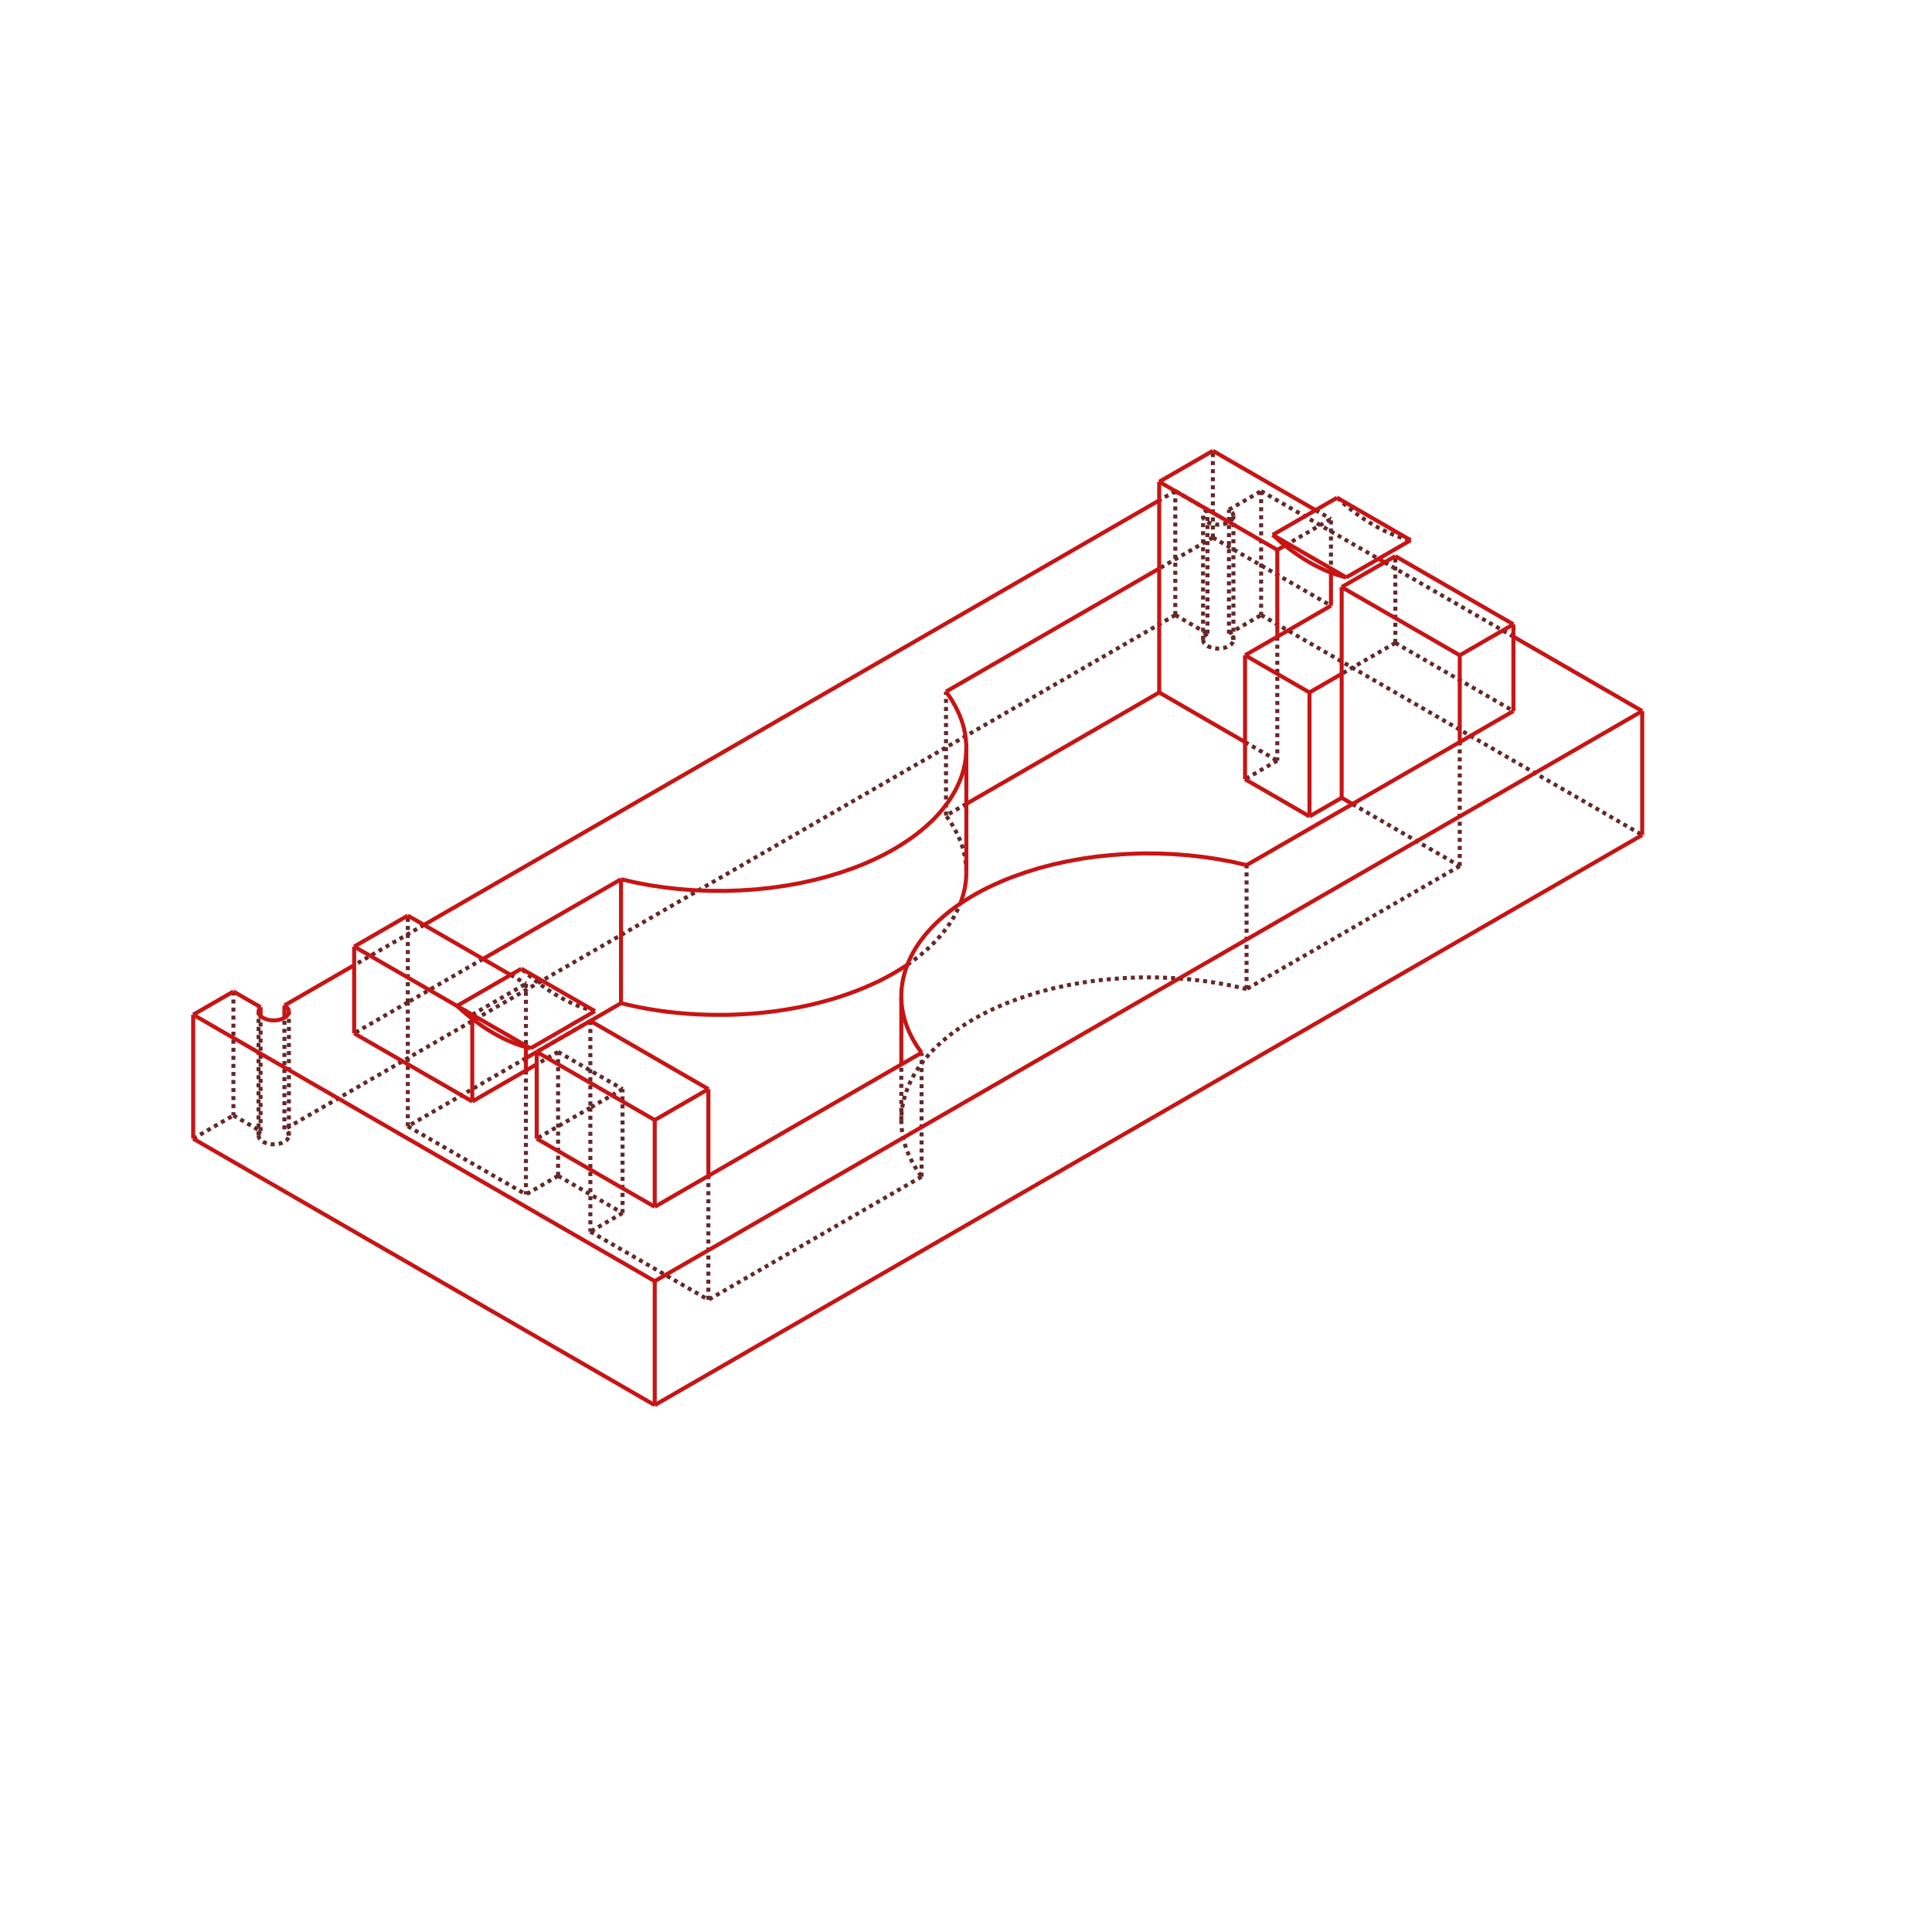
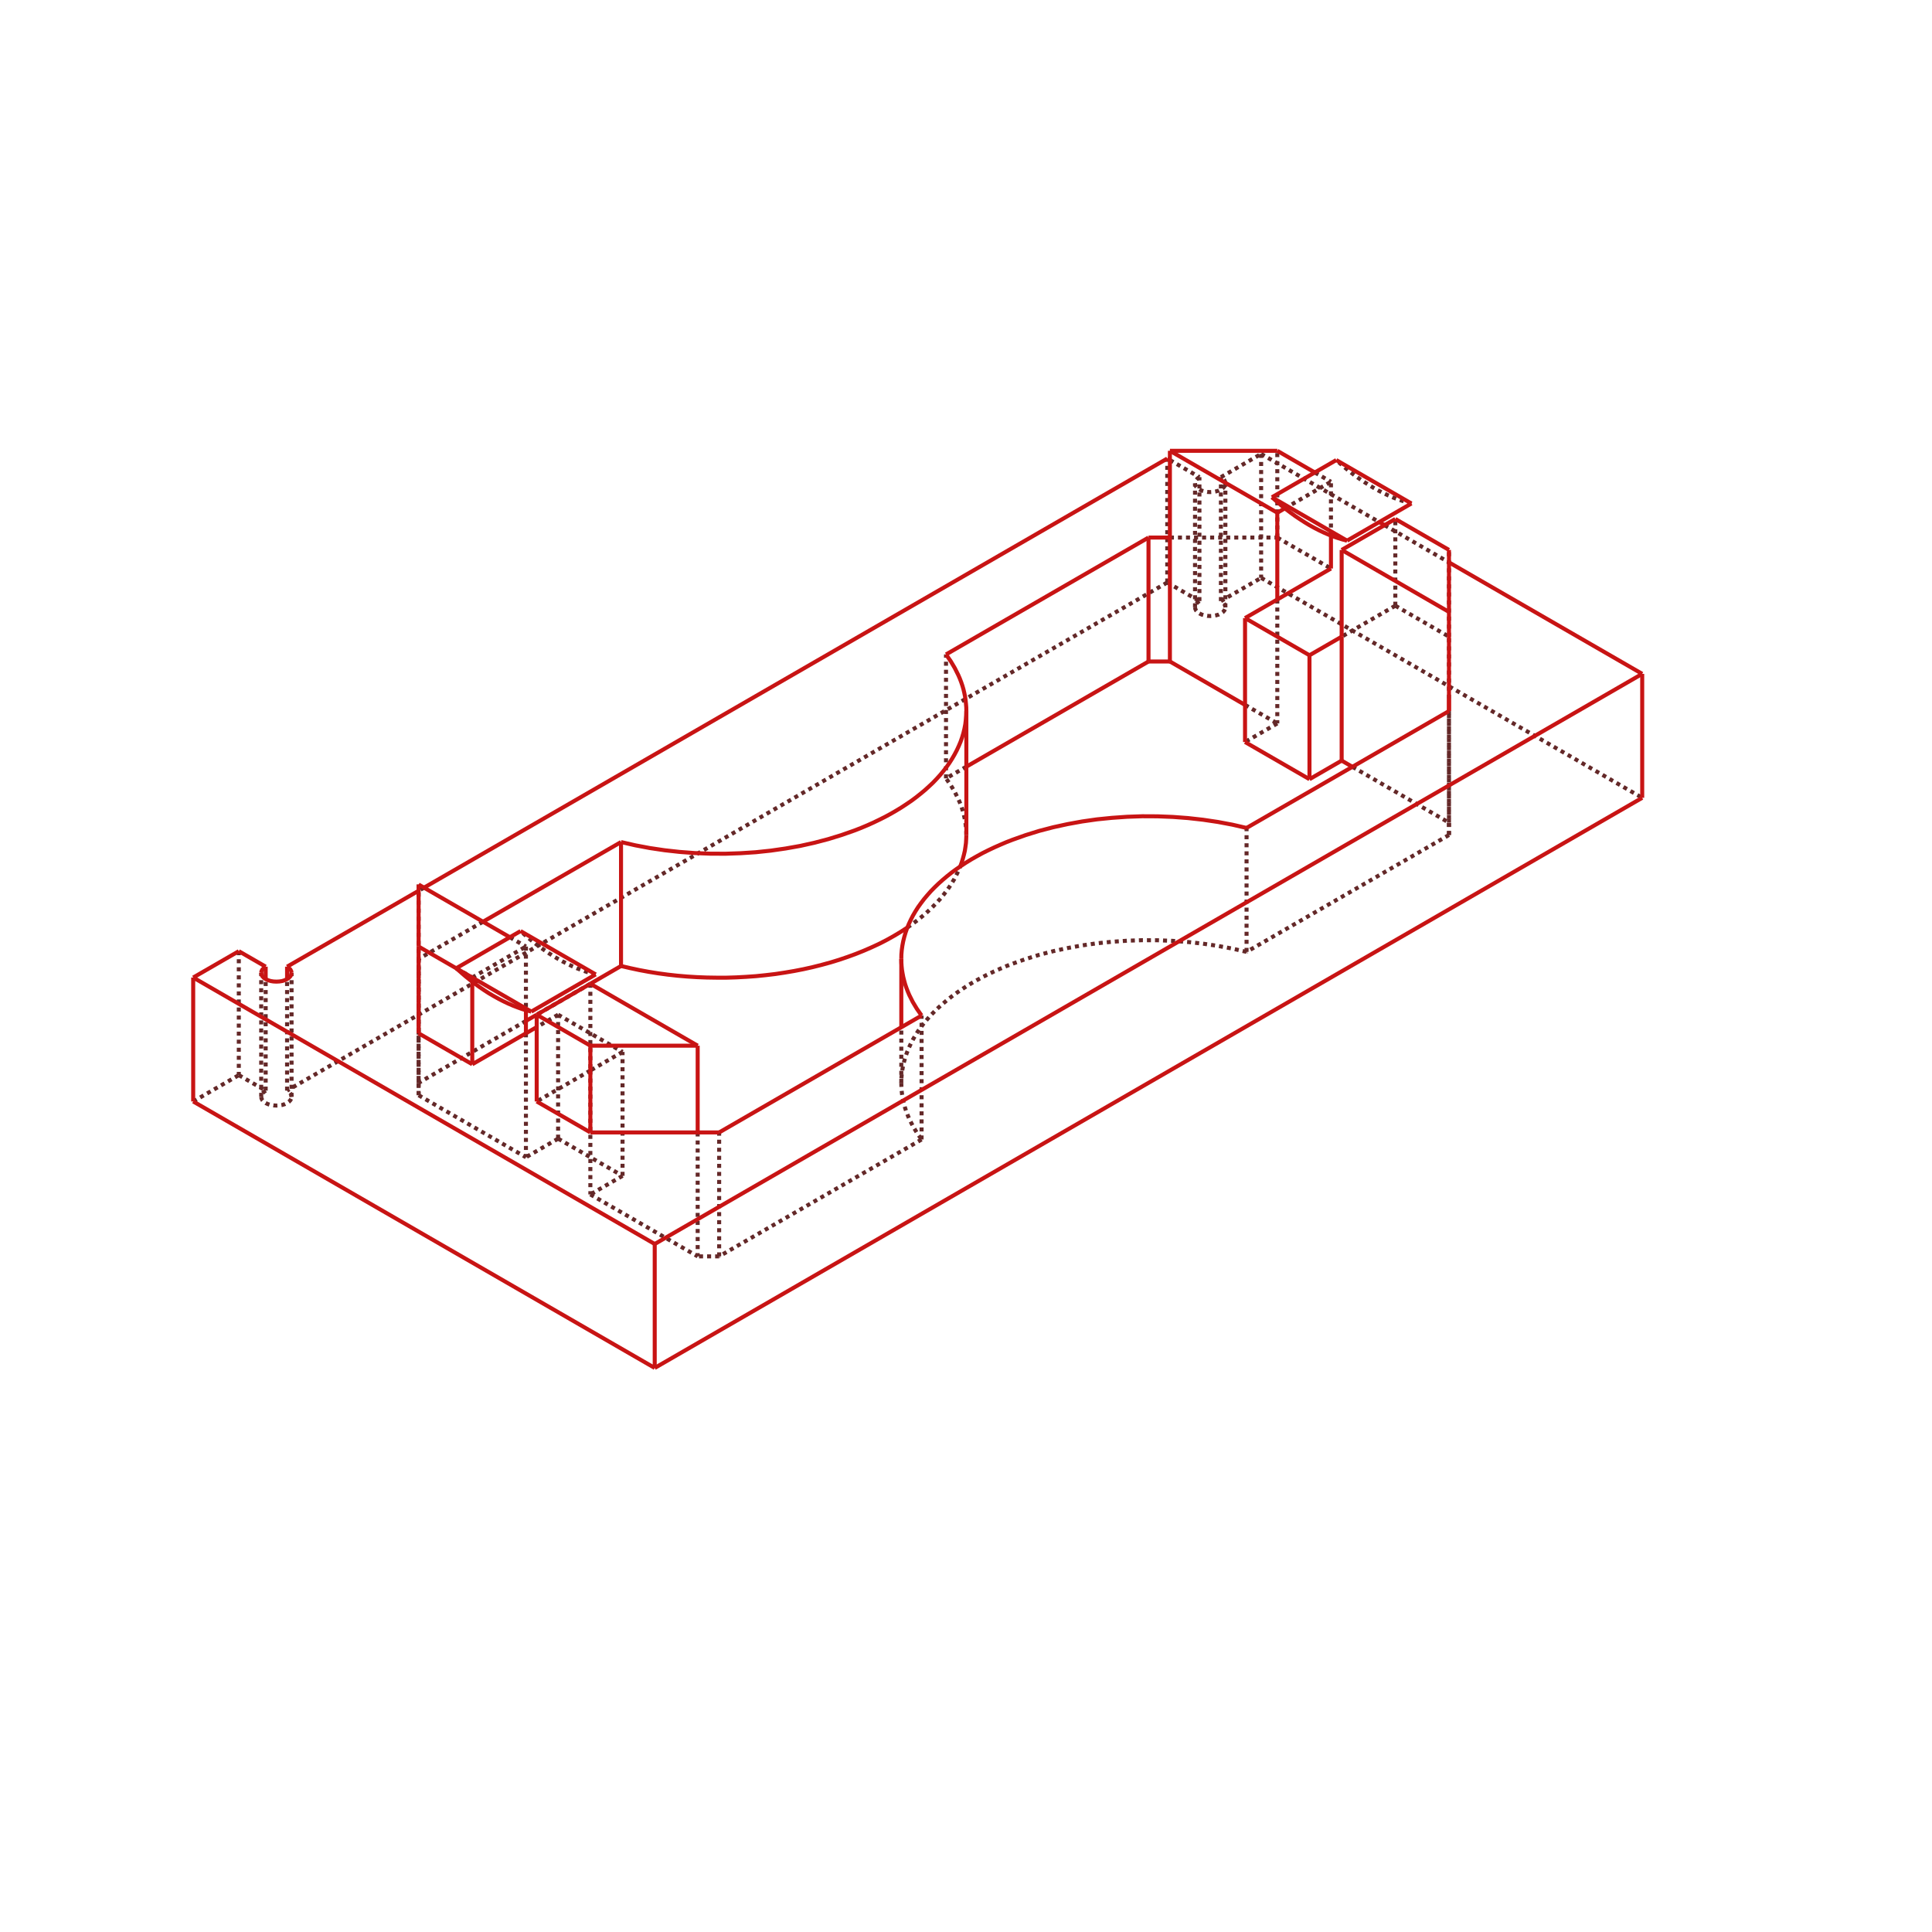
<svg xmlns="http://www.w3.org/2000/svg" width="480.0" height="480.0">
-   <g transform="scale(18.85618, -18.85618)   translate(12.09153,-11.5327)" stroke-width="0.053" fill="none">
+   <g transform="scale(18.85618, -18.85618)   translate(12.09153,-11.0428)" stroke-width="0.053" fill="none">
    <g stroke="rgb(100,40,40)" fill="none" stroke-dasharray="0.053,0.053">
-       <path d="M3.889,4.45 L3.889,5.593 " />
-       <path d="M3.889,4.45 L3.182,4.042 " />
      <path d="M4.313,1.755 L4.738,1.511 " />
      <path d="M4.738,3.144 L4.738,1.511 " />
-       <path d="M5.243,4.811 L5.445,4.695 " />
-       <path d="M4.839,4.345 L5.445,4.695 " />
-       <path d="M3.889,4.45 L5.445,3.552 " />
-       <path d="M5.445,3.987 L5.445,4.695 " />
-       <path d="M3.394,5.062 L3.182,4.94 " />
-       <path d="M-6.505,-0.653 L-7.425,-1.184 " />
-       <path d="M3.394,5.062 L3.818,4.817 " />
-       <path d="M3.818,4.817 L3.794,4.8 L3.775,4.78 L3.764,4.758 L3.76,4.736 " />
-       <path d="M3.76,4.736 L3.764,4.713 L3.775,4.691 L3.794,4.672 L3.818,4.654 L3.849,4.64 L3.883,4.629 L3.921,4.622 L3.96,4.62 L3.999,4.622 L4.036,4.629 L4.071,4.64 L4.101,4.654 L4.126,4.672 L4.145,4.691 L4.156,4.713 L4.16,4.736 " />
-       <path d="M4.16,4.736 L4.156,4.758 L4.145,4.78 L4.126,4.8 L4.101,4.817 " />
-       <path d="M4.101,4.817 L4.525,5.062 " />
-       <path d="M4.525,5.062 L6.071,4.17 " />
-       <path d="M6.152,4.123 L7.849,3.144 " />
-       <path d="M-5.728,-1.102 L-6.718,-1.674 " />
-       <path d="M-6.718,-1.674 L-7.425,-2.082 " />
+       <path d="M4.738,1.511 L4.313,1.266 " />
+       <path d="M5.728,0.939 L7,0.204 " />
+       <path d="M7,0.041 L7,0.204 " />
+       <path d="M7,0.041 L4.333,-1.499 " />
+       <path d="M4.333,-1.499 L4.146,-1.456 L3.954,-1.42 L3.759,-1.391 L3.562,-1.369 L3.362,-1.354 L3.161,-1.346 L2.96,-1.345 L2.759,-1.352 L2.559,-1.366 L2.361,-1.386 L2.165,-1.414 L1.973,-1.449 L1.785,-1.49 L1.601,-1.538 L1.424,-1.593 L1.252,-1.654 L1.169,-1.686 L1.087,-1.721 L1.008,-1.756 L0.93,-1.793 L0.854,-1.831 L0.781,-1.871 L0.709,-1.912 L0.64,-1.954 L0.573,-1.998 L0.509,-2.042 L0.446,-2.088 L0.387,-2.135 L0.33,-2.183 L0.275,-2.232 L0.223,-2.282 L0.174,-2.332 L0.128,-2.384 L0.084,-2.436 L0.043,-2.49 L0.005,-2.543 L-0.03,-2.598 L-0.062,-2.653 L-0.091,-2.709 L-0.117,-2.765 L-0.14,-2.821 L-0.16,-2.878 L-0.177,-2.936 L-0.191,-2.993 L-0.202,-3.051 L-0.21,-3.109 L-0.215,-3.167 L-0.216,-3.225 " />
+       <path d="M-0.216,-3.225 L-0.215,-3.273 L-0.212,-3.321 L-0.207,-3.369 L-0.199,-3.417 L-0.19,-3.464 L-0.178,-3.512 L-0.165,-3.559 L-0.149,-3.606 L-0.131,-3.653 L-0.111,-3.7 L-0.065,-3.792 L-0.011,-3.882 L0.051,-3.971 " />
+       <path d="M0.051,-3.971 L-2.616,-5.511 " />
+       <path d="M-2.616,-5.511 L-2.899,-5.511 " />
+       <path d="M-4.313,-4.695 L-2.899,-5.511 " />
+       <path d="M-3.889,-4.45 L-4.313,-4.695 " />
+       <path d="M-4.738,-3.96 L-3.889,-4.45 " />
+       <path d="M-4.738,-3.96 L-5.162,-4.205 " />
+       <path d="M-6.576,-3.388 L-5.162,-4.205 " />
+       <path d="M-6.576,-3.225 L-6.576,-3.388 " />
+       <path d="M-4.313,-1.919 L-5.02,-2.327 " />
+       <path d="M-5.162,-2.409 L-6.576,-3.225 " />
+       <path d="M-0.136,-1.178 L-0.074,-1.134 L-0.013,-1.089 L0.045,-1.043 L0.1,-0.997 L0.153,-0.949 L0.203,-0.9 L0.251,-0.85 L0.297,-0.8 L0.339,-0.749 L0.379,-0.697 L0.417,-0.644 L0.451,-0.591 L0.483,-0.538 L0.511,-0.483 L0.537,-0.429 L0.561,-0.373 " />
+       <path d="M0.641,0.041 L0.64,0.089 L0.636,0.137 L0.631,0.185 L0.624,0.232 L0.614,0.28 L0.603,0.327 L0.589,0.375 L0.573,0.422 L0.555,0.469 L0.535,0.515 L0.489,0.607 L0.435,0.698 L0.373,0.787 " />
+       <path d="M0.641,0.941 L0.373,0.787 " />
+       <path d="M4.525,3.429 L9.546,0.531 " />
+       <path d="M3.995,3.123 L4.525,3.429 " />
+       <path d="M3.712,3.123 L3.687,3.106 L3.669,3.086 L3.658,3.064 L3.654,3.041 " />
+       <path d="M3.654,3.041 L3.658,3.019 L3.669,2.997 L3.687,2.977 L3.712,2.96 L3.743,2.945 L3.777,2.935 L3.815,2.928 L3.854,2.926 L3.893,2.928 L3.93,2.935 L3.965,2.945 L3.995,2.96 L4.02,2.977 L4.039,2.997 L4.05,3.019 L4.054,3.041 " />
+       <path d="M4.054,3.041 L4.05,3.064 L4.039,3.086 L4.02,3.106 L3.995,3.123 " />
+       <path d="M3.288,3.368 L3.712,3.123 " />
+       <path d="M3.288,3.368 L-8.309,-3.327 " />
+       <path d="M-8.591,-3.327 L-8.616,-3.345 L-8.635,-3.365 L-8.646,-3.386 L-8.65,-3.409 " />
+       <path d="M-8.65,-3.409 L-8.646,-3.431 L-8.635,-3.453 L-8.616,-3.473 L-8.591,-3.491 L-8.561,-3.505 L-8.526,-3.516 L-8.489,-3.522 L-8.45,-3.524 L-8.411,-3.522 L-8.373,-3.516 L-8.339,-3.505 L-8.309,-3.491 L-8.284,-3.473 L-8.265,-3.453 L-8.254,-3.431 L-8.25,-3.409 " />
+       <path d="M-8.25,-3.409 L-8.254,-3.386 L-8.265,-3.365 L-8.284,-3.345 L-8.309,-3.327 " />
+       <path d="M-8.945,-3.123 L-8.591,-3.327 " />
+       <path d="M-9.546,-3.47 L-8.945,-3.123 " />
+       <path d="M4.838,4.345 L5.445,4.695 " />
+       <path d="M5.445,3.986 L5.445,4.695 " />
+       <path d="M5.233,4.817 L5.445,4.695 " />
+       <path d="M4.738,3.96 L4.738,5.103 " />
+       <path d="M3.323,3.96 L4.738,3.96 " />
+       <path d="M4.738,3.96 L5.445,3.552 " />
+       <path d="M-6.505,-0.653 L-6.576,-0.694 " />
+       <path d="M3.323,4.981 L3.712,4.756 " />
+       <path d="M3.712,4.756 L3.687,4.739 L3.669,4.719 L3.658,4.697 L3.654,4.674 " />
+       <path d="M3.654,4.674 L3.658,4.652 L3.669,4.63 L3.687,4.61 L3.712,4.593 L3.743,4.578 L3.777,4.568 L3.815,4.561 L3.854,4.559 L3.893,4.561 L3.93,4.568 L3.965,4.578 L3.995,4.593 L4.02,4.61 L4.039,4.63 L4.05,4.652 L4.054,4.674 " />
+       <path d="M4.054,4.674 L4.05,4.697 L4.039,4.719 L4.02,4.739 L3.995,4.756 " />
+       <path d="M3.995,4.756 L4.525,5.062 " />
+       <path d="M4.525,5.062 L6.081,4.164 " />
+       <path d="M6.152,4.123 L7,3.633 " />
+       <path d="M-5.728,-1.102 L-6.576,-1.592 " />
+       <path d="M-6.576,-1.592 L-6.576,-1.755 " />
+       <path d="M-6.576,-1.755 L-6.576,-2.572 " />
      <path d="M-4.738,-2.327 L-5.02,-2.49 " />
      <path d="M-4.738,-2.327 L-3.889,-2.817 " />
      <path d="M-3.889,-2.817 L-4.313,-3.062 " />
      <path d="M-4.313,-3.062 L-5.02,-3.47 " />
-       <path d="M6.293,3.062 L7.849,2.164 " />
+       <path d="M7,1.837 L7,2.654 " />
+       <path d="M6.293,3.062 L7,2.654 " />
      <path d="M6.293,3.062 L5.586,2.654 " />
-       <path d="M4.738,1.511 L4.313,1.266 " />
-       <path d="M5.728,0.939 L7.142,0.122 " />
-       <path d="M7.142,0.122 L4.333,-1.499 " />
-       <path d="M4.333,-1.499 L4.146,-1.456 L3.954,-1.42 L3.759,-1.391 L3.562,-1.369 L3.362,-1.354 L3.161,-1.346 L2.96,-1.345 L2.759,-1.352 L2.559,-1.366 L2.361,-1.386 L2.165,-1.414 L1.973,-1.449 L1.785,-1.49 L1.601,-1.538 L1.424,-1.593 L1.252,-1.654 L1.169,-1.686 L1.087,-1.721 L1.008,-1.756 L0.93,-1.793 L0.854,-1.831 L0.781,-1.871 L0.709,-1.912 L0.64,-1.954 L0.573,-1.998 L0.509,-2.042 L0.446,-2.088 L0.387,-2.135 L0.33,-2.183 L0.275,-2.232 L0.223,-2.282 L0.174,-2.332 L0.128,-2.384 L0.084,-2.436 L0.043,-2.49 L0.005,-2.543 L-0.03,-2.598 L-0.062,-2.653 L-0.091,-2.709 L-0.117,-2.765 L-0.14,-2.821 L-0.16,-2.878 L-0.177,-2.936 L-0.191,-2.993 L-0.202,-3.051 L-0.21,-3.109 L-0.215,-3.167 L-0.216,-3.225 " />
-       <path d="M-0.216,-3.225 L-0.215,-3.273 L-0.212,-3.321 L-0.207,-3.369 L-0.199,-3.417 L-0.19,-3.464 L-0.178,-3.512 L-0.165,-3.559 L-0.149,-3.606 L-0.131,-3.653 L-0.111,-3.7 L-0.065,-3.792 L-0.011,-3.882 L0.051,-3.971 " />
-       <path d="M0.051,-3.971 L-2.758,-5.593 " />
-       <path d="M-4.313,-4.695 L-2.758,-5.593 " />
-       <path d="M-3.889,-4.45 L-4.313,-4.695 " />
-       <path d="M-4.738,-3.96 L-3.889,-4.45 " />
-       <path d="M-4.738,-3.96 L-5.162,-4.205 " />
-       <path d="M-6.718,-3.307 L-5.162,-4.205 " />
-       <path d="M-4.313,-1.919 L-5.02,-2.327 " />
-       <path d="M-5.162,-2.409 L-6.718,-3.307 " />
-       <path d="M-0.136,-1.178 L-0.074,-1.134 L-0.013,-1.089 L0.045,-1.043 L0.1,-0.997 L0.153,-0.949 L0.203,-0.9 L0.251,-0.85 L0.297,-0.8 L0.339,-0.749 L0.379,-0.697 L0.417,-0.644 L0.451,-0.591 L0.483,-0.538 L0.511,-0.483 L0.537,-0.429 L0.561,-0.373 " />
-       <path d="M0.641,0.041 L0.64,0.089 L0.636,0.137 L0.631,0.185 L0.624,0.232 L0.614,0.28 L0.603,0.327 L0.589,0.375 L0.573,0.422 L0.555,0.469 L0.535,0.515 L0.489,0.607 L0.435,0.698 L0.373,0.787 " />
-       <path d="M0.641,0.941 L0.373,0.787 " />
-       <path d="M4.525,3.429 L9.546,0.531 " />
-       <path d="M4.101,3.184 L4.525,3.429 " />
-       <path d="M3.818,3.184 L3.794,3.167 L3.775,3.147 L3.764,3.125 L3.76,3.103 " />
-       <path d="M3.76,3.103 L3.764,3.08 L3.775,3.058 L3.794,3.039 L3.818,3.021 L3.849,3.007 L3.883,2.996 L3.921,2.989 L3.96,2.987 L3.999,2.989 L4.036,2.996 L4.071,3.007 L4.101,3.021 L4.126,3.039 L4.145,3.058 L4.156,3.08 L4.16,3.103 " />
-       <path d="M4.16,3.103 L4.156,3.125 L4.145,3.147 L4.126,3.167 L4.101,3.184 " />
-       <path d="M3.394,3.429 L3.818,3.184 " />
-       <path d="M3.394,3.429 L-8.344,-3.348 " />
-       <path d="M-8.658,-3.371 L-8.67,-3.384 L-8.678,-3.399 L-8.684,-3.414 L-8.685,-3.429 " />
-       <path d="M-8.685,-3.429 L-8.681,-3.452 L-8.67,-3.473 L-8.652,-3.493 L-8.627,-3.511 L-8.596,-3.525 L-8.562,-3.536 L-8.524,-3.543 L-8.485,-3.545 L-8.446,-3.543 L-8.409,-3.536 L-8.374,-3.525 L-8.344,-3.511 L-8.319,-3.493 L-8.301,-3.473 L-8.289,-3.452 L-8.285,-3.429 " />
-       <path d="M-8.285,-3.429 L-8.289,-3.407 L-8.301,-3.385 L-8.319,-3.365 L-8.344,-3.348 " />
-       <path d="M-9.016,-3.164 L-8.658,-3.371 " />
-       <path d="M-9.546,-3.47 L-9.016,-3.164 " />
      <path d="M0.373,0.787 L0.373,2.42 " />
-       <path d="M-9.016,-1.531 L-9.016,-3.164 " />
-       <path d="M-8.658,-3.371 L-8.658,-1.855 " />
-       <path d="M-8.344,-3.348 L-8.344,-1.878 " />
-       <path d="M3.394,3.429 L3.394,5.062 " />
-       <path d="M3.818,3.184 L3.818,4.817 " />
-       <path d="M4.101,3.184 L4.101,4.817 " />
+       <path d="M-8.945,-1.49 L-8.945,-3.123 " />
+       <path d="M-8.591,-3.327 L-8.591,-1.858 " />
+       <path d="M-8.309,-3.327 L-8.309,-1.858 " />
+       <path d="M3.288,3.368 L3.288,5.001 " />
+       <path d="M3.712,3.123 L3.712,4.756 " />
+       <path d="M3.995,3.123 L3.995,4.756 " />
      <path d="M4.525,5.062 L4.525,3.429 " />
-       <path d="M-6.718,-3.307 L-6.718,-1.674 " />
-       <path d="M-6.718,-1.674 L-6.718,-0.531 " />
-       <path d="M-5.869,-1.891 L-5.869,-1.837 " />
-       <path d="M-6.071,-1.721 L-5.869,-1.837 " />
+       <path d="M-6.576,-3.225 L-6.576,-1.592 " />
+       <path d="M-6.576,-1.755 L-6.576,-3.388 " />
      <path d="M-5.162,-2.572 L-5.162,-4.205 " />
      <path d="M-4.738,-3.96 L-4.738,-2.327 " />
-       <path d="M-5.869,-1.837 L-5.162,-1.429 " />
-       <path d="M-5.162,-1.429 L-5.162,-2.265 " />
      <path d="M-3.889,-4.45 L-3.889,-2.817 " />
      <path d="M-4.313,-3.062 L-4.313,-4.695 " />
+       <path d="M-2.899,-3.878 L-2.899,-5.511 " />
+       <path d="M-2.616,-5.511 L-2.616,-3.878 " />
+       <path d="M0.051,-3.971 L0.051,-2.338 " />
+       <path d="M4.333,-1.499 L4.333,0.134 " />
+       <path d="M7,0.041 L7,1.674 " />
+       <path d="M7,0.204 L7,1.674 " />
+       <path d="M-6.576,-0.612 L-6.576,-1.755 " />
+       <path d="M-5.869,-1.892 L-5.869,-1.837 " />
+       <path d="M-6.081,-1.715 L-5.869,-1.837 " />
+       <path d="M-5.869,-1.837 L-5.162,-1.429 " />
+       <path d="M-5.162,-1.429 L-5.162,-2.267 " />
      <path d="M-4.313,-1.919 L-4.313,-3.062 " />
-       <path d="M0.051,-3.971 L0.051,-2.338 " />
-       <path d="M-2.758,-5.593 L-2.758,-3.96 " />
-       <path d="M4.333,-1.499 L4.333,0.134 " />
-       <path d="M7.142,0.122 L7.142,1.755 " />
+       <path d="M7,2.654 L7,3.797 " />
      <path d="M6.293,3.062 L6.293,4.205 " />
-       <path d="M-5.364,-1.312 L-5.162,-1.429 " />
-       <path d="M5.526,4.975 L5.645,4.87 L5.705,4.822 L5.765,4.775 L5.826,4.731 L5.888,4.689 L5.949,4.65 L6.01,4.613 L6.072,4.579 L6.133,4.547 L6.194,4.519 L6.255,4.492 L6.316,4.469 L6.376,4.448 L6.436,4.43 L6.495,4.415 " />
-       <path d="M-4.253,-1.79 L-4.312,-1.775 L-4.372,-1.757 L-4.432,-1.737 L-4.493,-1.713 L-4.554,-1.687 L-4.615,-1.658 L-4.676,-1.626 L-4.738,-1.592 L-4.799,-1.555 L-4.86,-1.516 L-4.922,-1.474 L-4.983,-1.43 L-5.043,-1.384 L-5.103,-1.335 L-5.222,-1.231 " />
-       <path d="M-8.285,-3.429 L-8.285,-1.796 " />
-       <path d="M-8.685,-3.429 L-8.685,-1.796 " />
-       <path d="M4.16,3.103 L4.16,4.736 " />
-       <path d="M3.76,3.103 L3.76,4.736 " />
+       <path d="M-5.374,-1.306 L-5.162,-1.429 " />
+       <path d="M6.505,4.409 L6.445,4.425 L6.384,4.444 L6.322,4.465 L6.26,4.489 L6.198,4.516 L6.136,4.546 L6.073,4.578 L6.01,4.613 L5.948,4.651 L5.885,4.691 L5.823,4.733 L5.76,4.778 L5.698,4.825 L5.637,4.875 L5.515,4.981 " />
+       <path d="M-4.243,-1.796 L-4.303,-1.78 L-4.364,-1.762 L-4.426,-1.74 L-4.488,-1.716 L-4.55,-1.689 L-4.612,-1.659 L-4.675,-1.627 L-4.738,-1.592 L-4.8,-1.555 L-4.863,-1.515 L-4.925,-1.472 L-4.988,-1.427 L-5.05,-1.38 L-5.111,-1.331 L-5.233,-1.225 " />
+       <path d="M-8.25,-3.409 L-8.25,-1.776 " />
+       <path d="M-8.65,-3.409 L-8.65,-1.776 " />
+       <path d="M4.054,3.041 L4.054,4.674 " />
+       <path d="M3.654,3.041 L3.654,4.674 " />
      <path d="M-0.216,-3.225 L-0.216,-2.493 " />
    </g>
    <g stroke="rgb(200,20,20)" fill="none">
-       <path d="M3.182,4.042 L3.182,5.185 " />
-       <path d="M3.182,5.185 L3.889,5.593 " />
-       <path d="M3.182,2.409 L4.313,1.755 " />
+       <path d="M3.323,2.327 L4.313,1.755 " />
      <path d="M4.738,4.287 L4.738,3.144 " />
-       <path d="M3.182,5.185 L4.738,4.287 " />
-       <path d="M3.182,2.409 L3.182,4.042 " />
-       <path d="M3.889,5.593 L5.243,4.811 " />
-       <path d="M4.738,4.287 L4.839,4.345 " />
-       <path d="M5.445,3.552 L5.445,3.987 " />
-       <path d="M-3.465,-5.348 L9.546,2.164 " />
-       <path d="M-9.546,-1.837 L-3.465,-5.348 " />
-       <path d="M-9.546,-1.837 L-9.016,-1.531 " />
-       <path d="M-9.016,-1.531 L-8.658,-1.738 " />
-       <path d="M-8.658,-1.738 L-8.67,-1.751 L-8.678,-1.766 L-8.684,-1.781 L-8.685,-1.796 " />
-       <path d="M-8.685,-1.796 L-8.681,-1.819 L-8.67,-1.84 L-8.652,-1.86 L-8.627,-1.878 L-8.596,-1.892 L-8.562,-1.903 L-8.524,-1.91 L-8.485,-1.912 L-8.446,-1.91 L-8.409,-1.903 L-8.374,-1.892 L-8.344,-1.878 L-8.319,-1.86 L-8.301,-1.84 L-8.289,-1.819 L-8.285,-1.796 " />
-       <path d="M-8.285,-1.796 L-8.289,-1.774 L-8.301,-1.752 L-8.319,-1.732 L-8.344,-1.715 " />
-       <path d="M3.182,4.94 L-6.505,-0.653 " />
-       <path d="M-7.425,-1.184 L-8.344,-1.715 " />
-       <path d="M6.071,4.17 L6.152,4.123 " />
-       <path d="M7.849,3.144 L9.546,2.164 " />
-       <path d="M3.182,4.042 L0.373,2.42 " />
-       <path d="M-3.909,-0.052 L-3.721,-0.095 L-3.53,-0.131 L-3.335,-0.16 L-3.137,-0.182 L-2.938,-0.197 L-2.737,-0.205 L-2.535,-0.206 L-2.334,-0.199 L-2.134,-0.186 L-1.936,-0.165 L-1.741,-0.137 L-1.549,-0.103 L-1.36,-0.061 L-1.177,-0.013 L-0.999,0.042 L-0.828,0.102 L-0.744,0.135 L-0.663,0.169 L-0.583,0.205 L-0.506,0.242 L-0.43,0.28 L-0.356,0.32 L-0.285,0.361 L-0.216,0.403 L-0.149,0.447 L-0.084,0.491 L-0.022,0.537 L0.037,0.584 L0.095,0.632 L0.149,0.681 L0.201,0.73 L0.25,0.781 L0.297,0.833 L0.34,0.885 L0.381,0.938 L0.419,0.992 L0.454,1.047 L0.486,1.102 L0.515,1.157 L0.541,1.213 L0.565,1.27 L0.585,1.327 L0.602,1.384 L0.616,1.442 L0.627,1.5 L0.634,1.558 L0.639,1.616 L0.641,1.674 " />
-       <path d="M0.641,1.674 L0.64,1.722 L0.636,1.77 L0.631,1.818 L0.624,1.865 L0.614,1.913 L0.603,1.96 L0.589,2.008 L0.573,2.055 L0.555,2.102 L0.535,2.148 L0.489,2.24 L0.435,2.331 L0.373,2.42 " />
-       <path d="M-3.909,-0.052 L-5.728,-1.102 " />
-       <path d="M-7.425,-2.082 L-5.869,-2.98 " />
-       <path d="M-5.02,-2.49 L-5.162,-2.572 " />
-       <path d="M-5.162,-2.572 L-5.869,-2.98 " />
-       <path d="M-5.02,-3.47 L-3.465,-4.368 " />
-       <path d="M0.051,-2.338 L-2.758,-3.96 " />
-       <path d="M-2.758,-3.96 L-3.465,-4.368 " />
-       <path d="M4.333,0.134 L4.146,0.177 L3.954,0.213 L3.759,0.242 L3.562,0.264 L3.362,0.279 L3.161,0.287 L2.96,0.288 L2.759,0.281 L2.559,0.267 L2.361,0.247 L2.165,0.219 L1.973,0.184 L1.785,0.143 L1.601,0.095 L1.424,0.04 L1.252,-0.021 L1.169,-0.053 L1.087,-0.088 L1.008,-0.123 L0.93,-0.16 L0.854,-0.198 L0.781,-0.238 L0.709,-0.279 L0.64,-0.321 L0.573,-0.365 L0.509,-0.409 L0.446,-0.455 L0.387,-0.502 L0.33,-0.55 L0.275,-0.599 L0.223,-0.649 L0.174,-0.699 L0.128,-0.751 L0.084,-0.803 L0.043,-0.857 L0.005,-0.91 L-0.03,-0.965 L-0.062,-1.02 L-0.091,-1.076 L-0.117,-1.132 L-0.14,-1.188 L-0.16,-1.245 L-0.177,-1.303 L-0.191,-1.36 L-0.202,-1.418 L-0.21,-1.476 L-0.215,-1.534 L-0.216,-1.592 " />
-       <path d="M-0.216,-1.592 L-0.215,-1.64 L-0.212,-1.688 L-0.207,-1.736 L-0.199,-1.784 L-0.19,-1.831 L-0.178,-1.879 L-0.165,-1.926 L-0.149,-1.973 L-0.131,-2.02 L-0.111,-2.067 L-0.065,-2.159 L-0.011,-2.249 L0.051,-2.338 " />
-       <path d="M7.849,2.164 L7.142,1.755 " />
-       <path d="M7.142,1.755 L4.333,0.134 " />
-       <path d="M5.586,2.654 L5.162,2.409 " />
-       <path d="M4.313,2.899 L5.162,2.409 " />
-       <path d="M5.445,3.552 L4.738,3.144 " />
-       <path d="M4.738,3.144 L4.313,2.899 " />
+       <path d="M3.323,5.103 L4.738,4.287 " />
+       <path d="M3.323,2.327 L3.323,3.96 " />
+       <path d="M3.323,3.96 L3.323,5.103 " />
      <path d="M4.313,1.266 L5.162,0.776 " />
      <path d="M5.586,1.021 L5.162,0.776 " />
      <path d="M5.586,1.021 L5.728,0.939 " />
      <path d="M-3.909,-1.685 L-4.313,-1.919 " />
      <path d="M-5.02,-2.327 L-5.162,-2.409 " />
      <path d="M-3.909,-1.685 L-3.789,-1.713 L-3.667,-1.739 L-3.543,-1.762 L-3.418,-1.782 L-3.292,-1.799 L-3.165,-1.813 L-3.037,-1.824 L-2.908,-1.832 L-2.779,-1.837 L-2.649,-1.839 L-2.519,-1.839 L-2.39,-1.835 L-2.261,-1.828 L-2.132,-1.819 L-2.005,-1.806 L-1.878,-1.791 L-1.752,-1.772 L-1.628,-1.751 L-1.505,-1.727 L-1.384,-1.7 L-1.265,-1.67 L-1.148,-1.638 L-1.034,-1.603 L-0.922,-1.565 L-0.813,-1.525 L-0.706,-1.482 L-0.603,-1.437 L-0.502,-1.39 L-0.405,-1.34 L-0.312,-1.288 L-0.222,-1.234 L-0.136,-1.178 " />
      <path d="M0.561,-0.373 L0.579,-0.322 L0.595,-0.271 L0.609,-0.219 L0.621,-0.168 L0.629,-0.116 L0.636,-0.064 L0.639,-0.011 L0.641,0.041 " />
-       <path d="M3.182,2.409 L0.641,0.941 " />
+       <path d="M3.041,2.327 L0.641,0.941 " />
+       <path d="M3.041,2.327 L3.323,2.327 " />
      <path d="M-3.465,-6.981 L9.546,0.531 " />
      <path d="M-9.546,-3.47 L-3.465,-6.981 " />
+       <path d="M4.738,4.287 L4.838,4.345 " />
+       <path d="M5.445,3.552 L5.445,3.986 " />
+       <path d="M5.445,3.552 L4.738,3.144 " />
      <path d="M4.313,1.266 L4.313,2.899 " />
+       <path d="M4.738,3.144 L4.313,2.899 " />
+       <path d="M3.323,5.103 L4.738,5.103 " />
+       <path d="M4.738,5.103 L5.233,4.817 " />
+       <path d="M3.041,3.96 L3.323,3.96 " />
+       <path d="M3.041,2.327 L3.041,3.96 " />
+       <path d="M-3.465,-5.348 L9.546,2.164 " />
+       <path d="M-9.546,-1.837 L-3.465,-5.348 " />
+       <path d="M-9.546,-1.837 L-8.945,-1.49 " />
+       <path d="M-8.945,-1.49 L-8.591,-1.694 " />
+       <path d="M-8.591,-1.694 L-8.616,-1.712 L-8.635,-1.732 L-8.646,-1.753 L-8.65,-1.776 " />
+       <path d="M-8.65,-1.776 L-8.646,-1.798 L-8.635,-1.82 L-8.616,-1.84 L-8.591,-1.858 L-8.561,-1.872 L-8.526,-1.883 L-8.489,-1.889 L-8.45,-1.891 L-8.411,-1.889 L-8.373,-1.883 L-8.339,-1.872 L-8.309,-1.858 L-8.284,-1.84 L-8.265,-1.82 L-8.254,-1.798 L-8.25,-1.776 " />
+       <path d="M-8.25,-1.776 L-8.254,-1.753 L-8.265,-1.732 L-8.284,-1.712 L-8.309,-1.694 " />
+       <path d="M3.288,5.001 L-6.505,-0.653 " />
+       <path d="M-6.576,-0.694 L-8.309,-1.694 " />
+       <path d="M3.288,5.001 L3.323,4.981 " />
+       <path d="M6.081,4.164 L6.152,4.123 " />
+       <path d="M7,3.633 L9.546,2.164 " />
+       <path d="M3.041,3.96 L0.373,2.42 " />
+       <path d="M-3.909,-0.052 L-3.721,-0.095 L-3.53,-0.131 L-3.335,-0.16 L-3.137,-0.182 L-2.938,-0.197 L-2.737,-0.205 L-2.535,-0.206 L-2.334,-0.199 L-2.134,-0.186 L-1.936,-0.165 L-1.741,-0.137 L-1.549,-0.103 L-1.36,-0.061 L-1.177,-0.013 L-0.999,0.042 L-0.828,0.102 L-0.744,0.135 L-0.663,0.169 L-0.583,0.205 L-0.506,0.242 L-0.43,0.28 L-0.356,0.32 L-0.285,0.361 L-0.216,0.403 L-0.149,0.447 L-0.084,0.491 L-0.022,0.537 L0.037,0.584 L0.095,0.632 L0.149,0.681 L0.201,0.73 L0.25,0.781 L0.297,0.833 L0.34,0.885 L0.381,0.938 L0.419,0.992 L0.454,1.047 L0.486,1.102 L0.515,1.157 L0.541,1.213 L0.565,1.27 L0.585,1.327 L0.602,1.384 L0.616,1.442 L0.627,1.5 L0.634,1.558 L0.639,1.616 L0.641,1.674 " />
+       <path d="M0.641,1.674 L0.64,1.722 L0.636,1.77 L0.631,1.818 L0.624,1.865 L0.614,1.913 L0.603,1.96 L0.589,2.008 L0.573,2.055 L0.555,2.102 L0.535,2.148 L0.489,2.24 L0.435,2.331 L0.373,2.42 " />
+       <path d="M-3.909,-0.052 L-5.728,-1.102 " />
+       <path d="M-6.576,-2.572 L-5.869,-2.98 " />
+       <path d="M-5.02,-2.49 L-5.162,-2.572 " />
+       <path d="M-5.162,-2.572 L-5.869,-2.98 " />
+       <path d="M-5.02,-3.47 L-4.313,-3.878 " />
+       <path d="M-2.616,-3.878 L-2.899,-3.878 " />
+       <path d="M-2.899,-3.878 L-4.313,-3.878 " />
+       <path d="M0.051,-2.338 L-2.616,-3.878 " />
+       <path d="M4.333,0.134 L4.146,0.177 L3.954,0.213 L3.759,0.242 L3.562,0.264 L3.362,0.279 L3.161,0.287 L2.96,0.288 L2.759,0.281 L2.559,0.267 L2.361,0.247 L2.165,0.219 L1.973,0.184 L1.785,0.143 L1.601,0.095 L1.424,0.04 L1.252,-0.021 L1.169,-0.053 L1.087,-0.088 L1.008,-0.123 L0.93,-0.16 L0.854,-0.198 L0.781,-0.238 L0.709,-0.279 L0.64,-0.321 L0.573,-0.365 L0.509,-0.409 L0.446,-0.455 L0.387,-0.502 L0.33,-0.55 L0.275,-0.599 L0.223,-0.649 L0.174,-0.699 L0.128,-0.751 L0.084,-0.803 L0.043,-0.857 L0.005,-0.91 L-0.03,-0.965 L-0.062,-1.02 L-0.091,-1.076 L-0.117,-1.132 L-0.14,-1.188 L-0.16,-1.245 L-0.177,-1.303 L-0.191,-1.36 L-0.202,-1.418 L-0.21,-1.476 L-0.215,-1.534 L-0.216,-1.592 " />
+       <path d="M-0.216,-1.592 L-0.215,-1.64 L-0.212,-1.688 L-0.207,-1.736 L-0.199,-1.784 L-0.19,-1.831 L-0.178,-1.879 L-0.165,-1.926 L-0.149,-1.973 L-0.131,-2.02 L-0.111,-2.067 L-0.065,-2.159 L-0.011,-2.249 L0.051,-2.338 " />
+       <path d="M7,1.674 L4.333,0.134 " />
+       <path d="M7,1.674 L7,1.837 " />
+       <path d="M5.586,2.654 L5.162,2.409 " />
+       <path d="M4.313,2.899 L5.162,2.409 " />
+       <path d="M5.162,0.776 L5.162,2.409 " />
      <path d="M-3.465,-5.348 L-3.465,-6.981 " />
      <path d="M9.546,2.164 L9.546,0.531 " />
      <path d="M-9.546,-1.837 L-9.546,-3.47 " />
-       <path d="M-8.658,-1.855 L-8.658,-1.738 " />
-       <path d="M-8.344,-1.878 L-8.344,-1.715 " />
+       <path d="M-8.591,-1.858 L-8.591,-1.694 " />
+       <path d="M-8.309,-1.858 L-8.309,-1.694 " />
      <path d="M-3.909,-1.685 L-3.909,-0.052 " />
-       <path d="M-7.425,-2.082 L-7.425,-0.939 " />
-       <path d="M-7.425,-0.939 L-6.718,-0.531 " />
-       <path d="M-5.869,-2.98 L-5.869,-1.891 " />
-       <path d="M-7.425,-0.939 L-6.071,-1.721 " />
-       <path d="M-5.162,-2.265 L-5.162,-2.572 " />
+       <path d="M7,1.674 L7,1.837 " />
+       <path d="M5.586,2.654 L5.586,1.021 " />
+       <path d="M-6.576,-2.572 L-6.576,-1.429 " />
+       <path d="M-6.576,-0.612 L-6.576,-1.429 " />
+       <path d="M-5.869,-2.98 L-5.869,-1.892 " />
+       <path d="M-6.576,-1.429 L-6.081,-1.715 " />
+       <path d="M-5.162,-2.267 L-5.162,-2.572 " />
      <path d="M-5.02,-3.47 L-5.02,-2.327 " />
      <path d="M-5.02,-2.327 L-4.313,-1.919 " />
-       <path d="M-3.465,-4.368 L-3.465,-3.225 " />
-       <path d="M-5.02,-2.327 L-3.465,-3.225 " />
-       <path d="M-3.465,-3.225 L-2.758,-2.817 " />
-       <path d="M-2.758,-3.96 L-2.758,-2.817 " />
-       <path d="M7.142,1.755 L7.142,2.899 " />
-       <path d="M7.142,2.899 L7.849,3.307 " />
-       <path d="M7.849,2.164 L7.849,3.307 " />
-       <path d="M6.293,4.205 L7.849,3.307 " />
+       <path d="M-4.313,-3.878 L-4.313,-2.735 " />
+       <path d="M-5.02,-2.327 L-4.313,-2.735 " />
+       <path d="M-2.899,-2.735 L-4.313,-2.735 " />
+       <path d="M-2.899,-2.735 L-2.899,-3.878 " />
+       <path d="M7,2.98 L7,3.797 " />
+       <path d="M7,1.837 L7,2.98 " />
+       <path d="M6.293,4.205 L7,3.797 " />
      <path d="M5.586,3.797 L6.293,4.205 " />
      <path d="M5.586,3.797 L5.586,2.654 " />
-       <path d="M5.162,0.776 L5.162,2.409 " />
-       <path d="M5.586,2.654 L5.586,1.021 " />
-       <path d="M-6.718,-0.531 L-5.364,-1.312 " />
-       <path d="M-4.313,-1.919 L-2.758,-2.817 " />
-       <path d="M5.586,3.797 L7.142,2.899 " />
-       <path d="M4.677,4.485 L4.796,4.381 L4.856,4.332 L4.917,4.285 L4.978,4.241 L5.039,4.199 L5.1,4.16 L5.162,4.123 L5.223,4.089 L5.285,4.058 L5.346,4.029 L5.407,4.002 L5.467,3.979 L5.528,3.958 L5.587,3.94 L5.647,3.925 " />
-       <path d="M4.677,4.485 L5.647,3.925 " />
-       <path d="M6.495,4.415 L5.647,3.925 " />
-       <path d="M5.526,4.975 L4.677,4.485 " />
-       <path d="M5.526,4.975 L6.495,4.415 " />
-       <path d="M-5.222,-1.231 L-4.253,-1.79 " />
-       <path d="M-5.101,-2.28 L-4.253,-1.79 " />
-       <path d="M-6.071,-1.721 L-5.101,-2.28 " />
-       <path d="M-6.071,-1.721 L-5.222,-1.231 " />
-       <path d="M-5.101,-2.28 L-5.161,-2.265 L-5.22,-2.247 L-5.281,-2.226 L-5.341,-2.203 L-5.402,-2.177 L-5.463,-2.148 L-5.525,-2.116 L-5.586,-2.082 L-5.648,-2.045 L-5.709,-2.006 L-5.77,-1.964 L-5.831,-1.92 L-5.892,-1.874 L-5.952,-1.825 L-6.071,-1.721 " />
+       <path d="M-6.576,-0.612 L-5.374,-1.306 " />
+       <path d="M-4.313,-1.919 L-2.899,-2.735 " />
+       <path d="M5.586,3.797 L7,2.98 " />
+       <path d="M5.657,3.919 L5.596,3.935 L5.535,3.954 L5.474,3.975 L5.412,3.999 L5.35,4.026 L5.287,4.056 L5.225,4.088 L5.162,4.123 L5.099,4.161 L5.037,4.201 L4.974,4.243 L4.912,4.288 L4.85,4.335 L4.788,4.385 L4.667,4.491 " />
+       <path d="M4.667,4.491 L5.657,3.919 " />
+       <path d="M5.657,3.919 L6.505,4.409 " />
+       <path d="M4.667,4.491 L5.515,4.981 " />
+       <path d="M5.515,4.981 L6.505,4.409 " />
+       <path d="M-6.081,-1.715 L-5.091,-2.286 " />
+       <path d="M-5.091,-2.286 L-5.152,-2.27 L-5.213,-2.252 L-5.274,-2.23 L-5.336,-2.206 L-5.398,-2.179 L-5.461,-2.149 L-5.523,-2.117 L-5.586,-2.082 L-5.649,-2.045 L-5.711,-2.005 L-5.774,-1.962 L-5.836,-1.917 L-5.898,-1.87 L-5.96,-1.82 L-6.081,-1.715 " />
+       <path d="M-5.233,-1.225 L-4.243,-1.796 " />
+       <path d="M-5.091,-2.286 L-4.243,-1.796 " />
+       <path d="M-6.081,-1.715 L-5.233,-1.225 " />
      <path d="M0.641,0.041 L0.641,1.674 " />
      <path d="M-0.216,-2.493 L-0.216,-1.592 " />
    </g>
  </g>
</svg>
